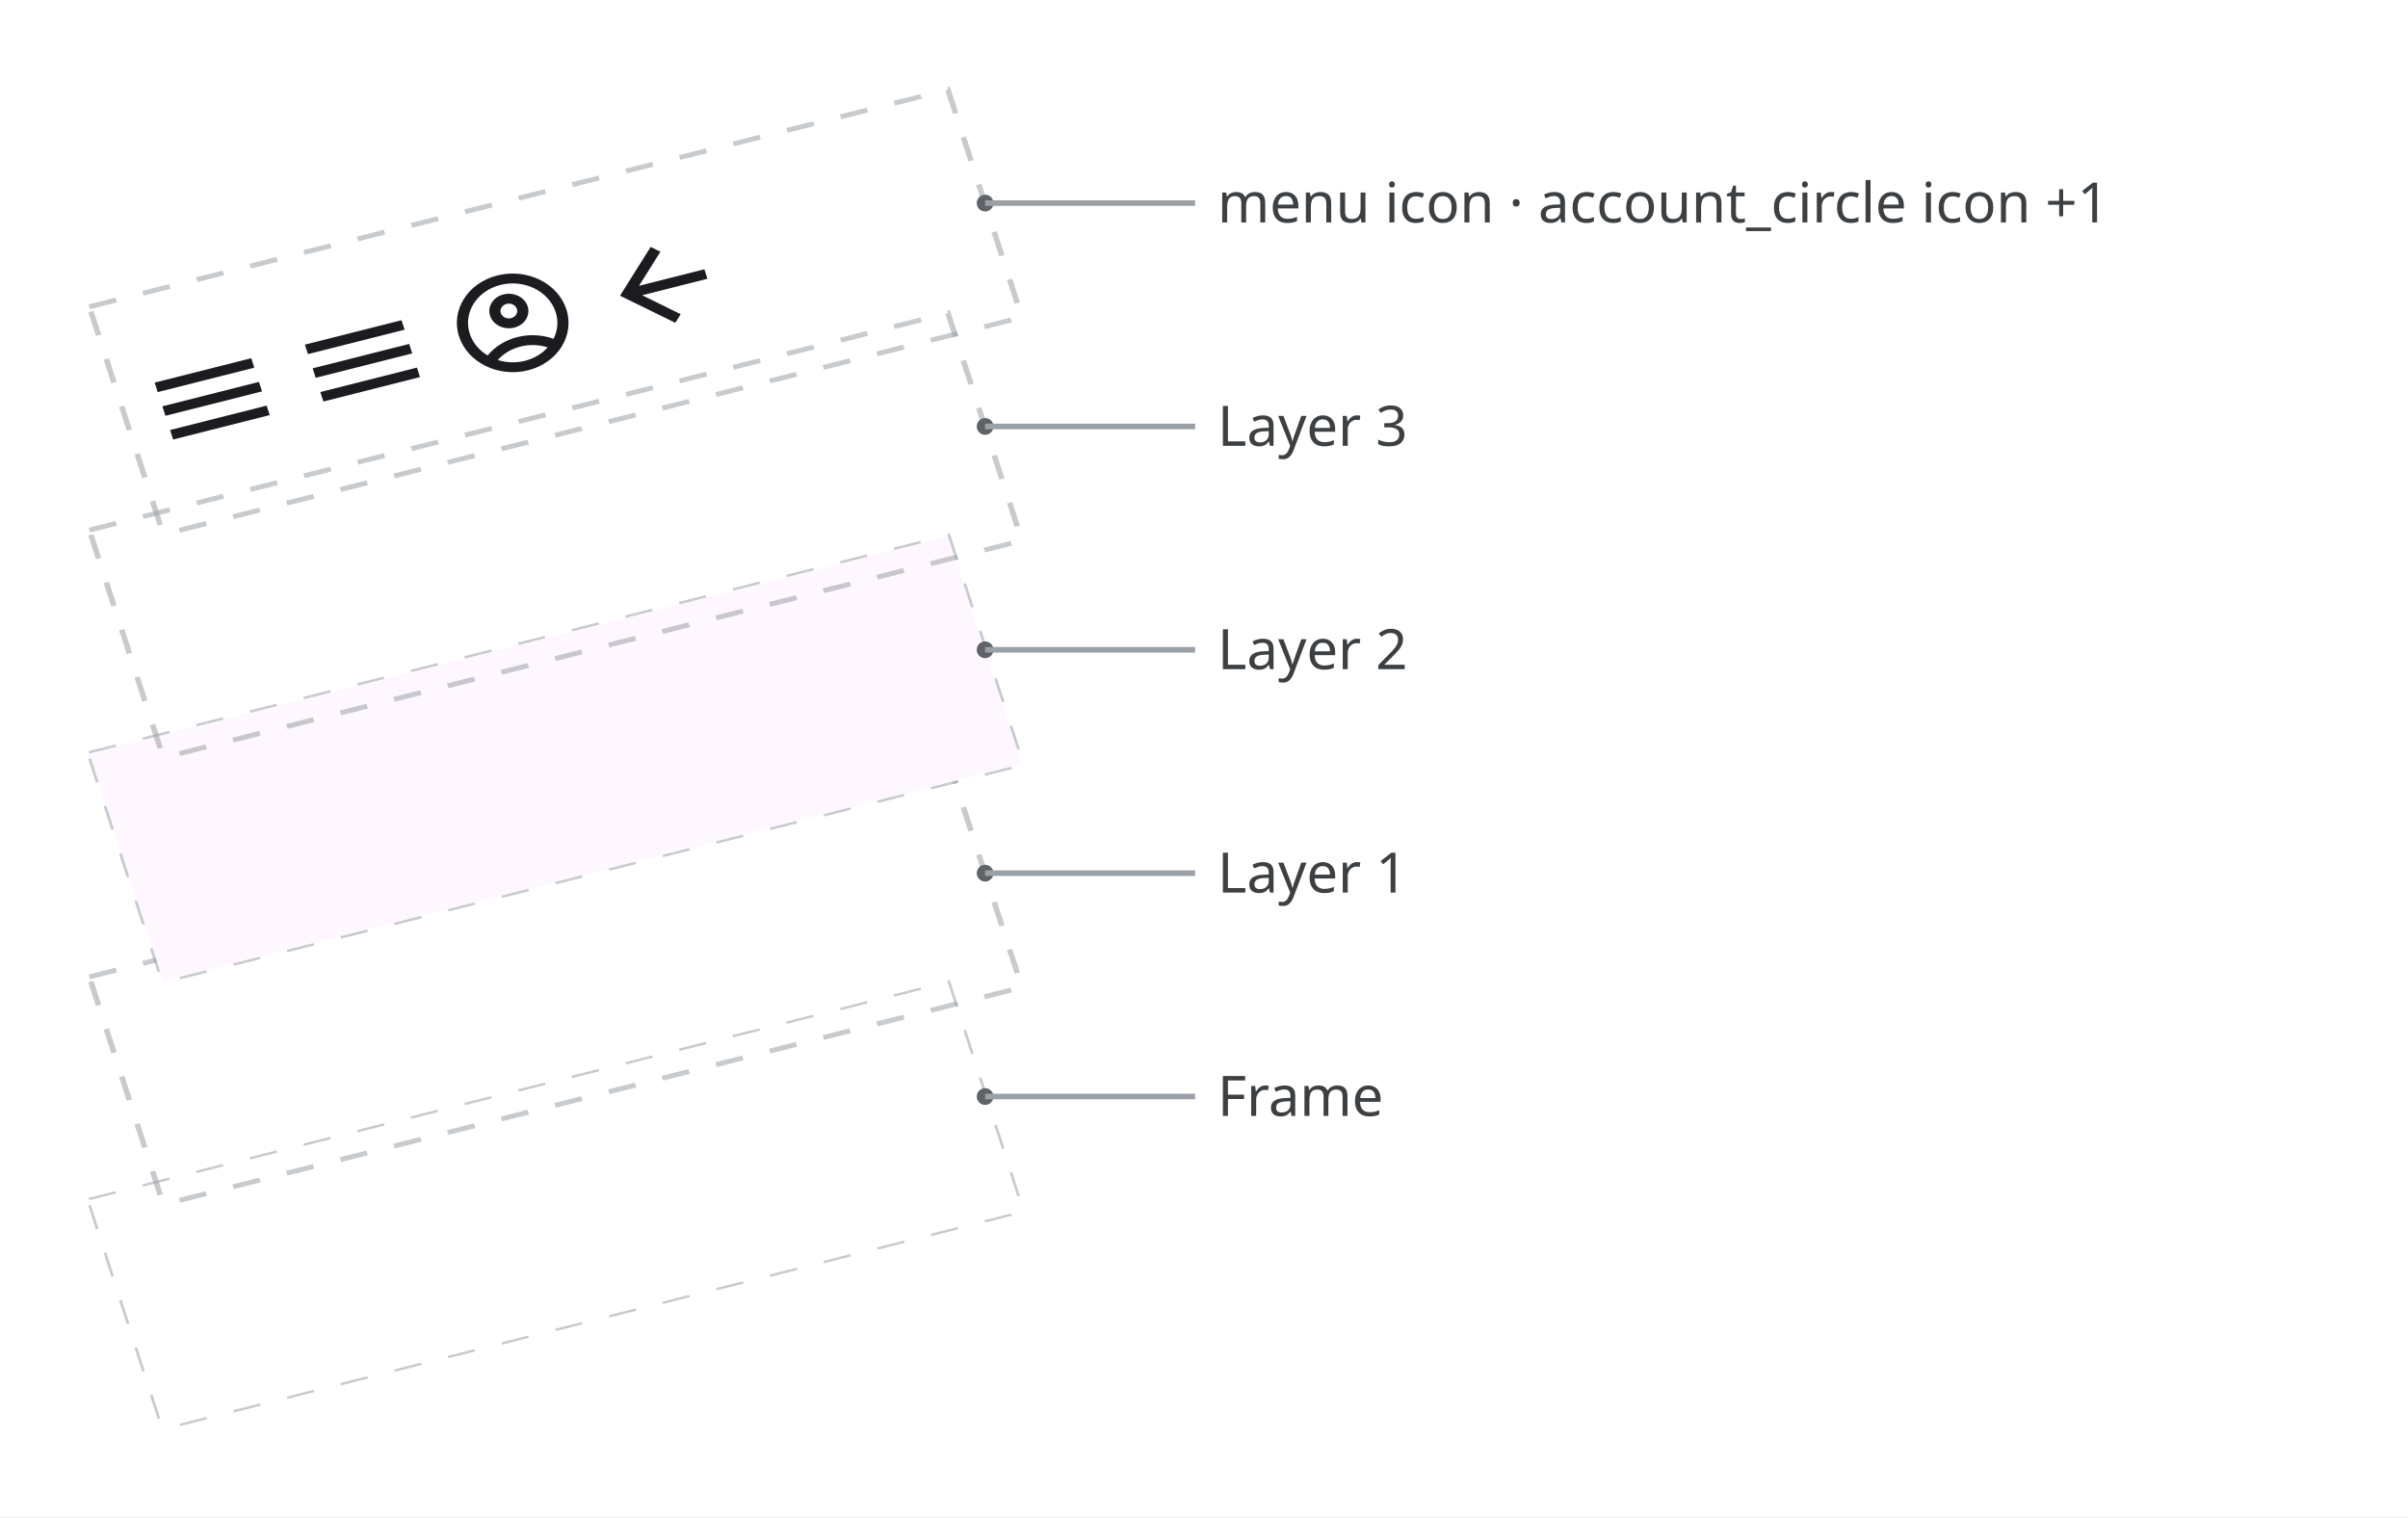
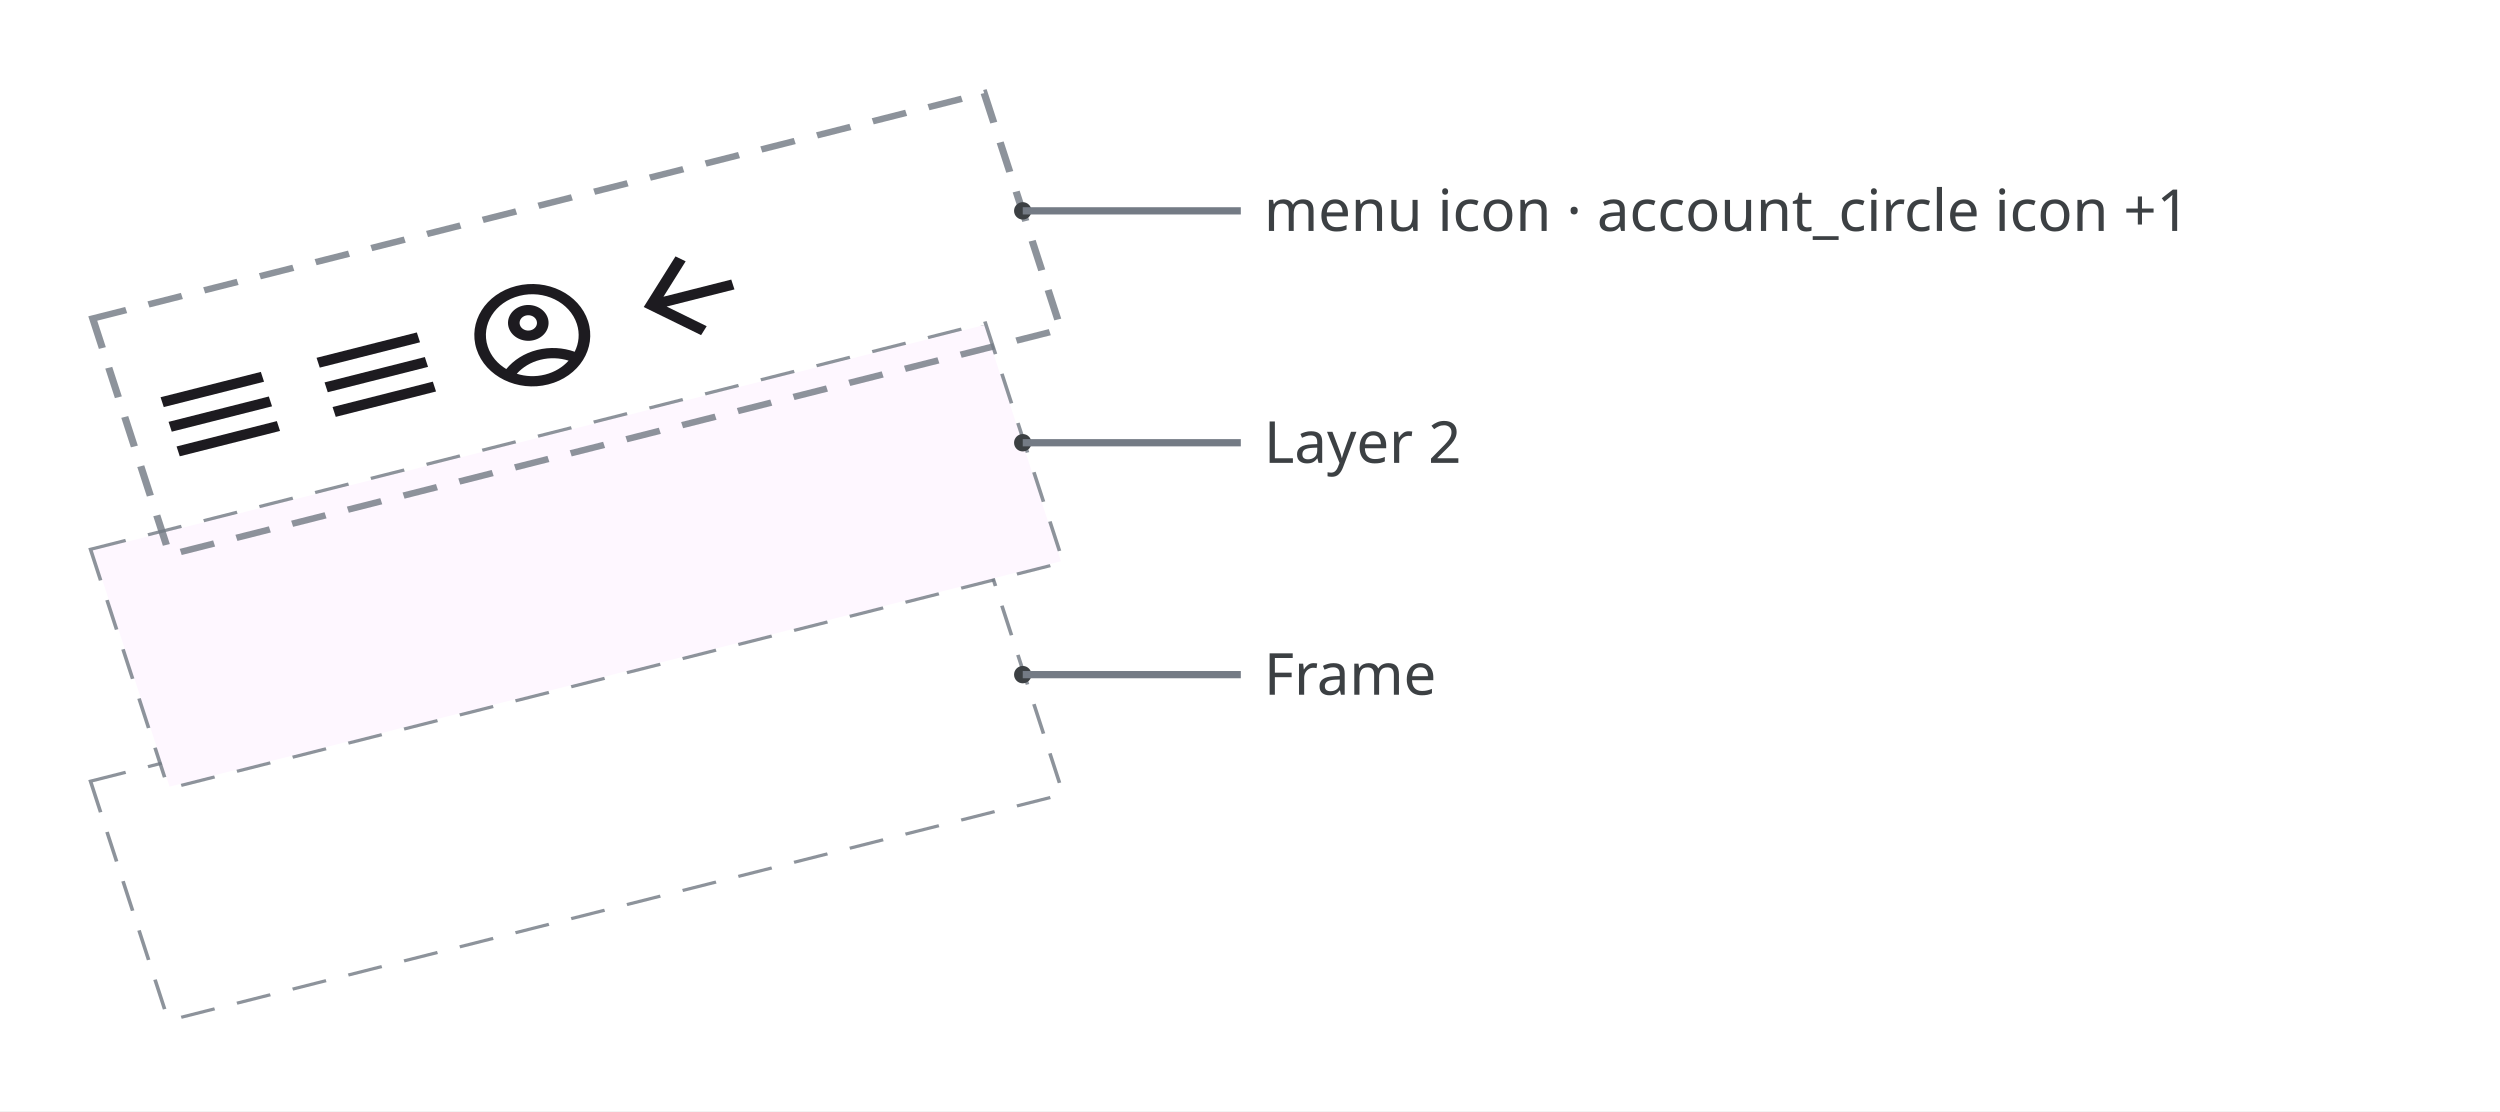
- <svg xmlns="http://www.w3.org/2000/svg" xmlns:xlink="http://www.w3.org/1999/xlink" data-exploded="true" data-exploded-planes="5" font-family="sans-serif" height="271.679" text-rendering="geometricPrecision" viewBox="-99.516 -215.84 431.232 271.679" width="431.232">
+ <svg xmlns="http://www.w3.org/2000/svg" xmlns:xlink="http://www.w3.org/1999/xlink" data-exploded="true" data-exploded-planes="3" font-family="sans-serif" height="191.679" text-rendering="geometricPrecision" viewBox="-99.516 -135.84 431.232 191.679" width="431.232">
  <defs>
    <g id="material-icon-materialicons-menu">
      <path d="M3 18 h18 v-2 L3 16 v2 Z M3 13 h18 v-2 L3 11 v2 Z M3 6 v2 h18 L21 6 L3 6 Z" fill="#1D1B20" />
    </g>
    <g id="material-icon-materialiconsoutlined-account_circle">
      <path d="M12 2 C 6.48 2 2 6.48 2 12 s 4.48 10 10 10 s 10 -4.48 10 -10 S 17.52 2 12 2 Z M7.35 18.5 C 8.66 17.56 10.26 17 12 17 s 3.34 0.56 4.65 1.5 C 15.34 19.44 13.74 20 12 20 S 8.66 19.44 7.35 18.5 Z M18.14 17.12 L18.14 17.12 C 16.45 15.8 14.32 15 12 15 s -4.45 0.8 -6.14 2.12 l0 0 C 4.7 15.73 4 13.95 4 12 c 0 -4.42 3.58 -8 8 -8 s 8 3.58 8 8 C 20 13.95 19.3 15.73 18.14 17.12 Z" fill="#1D1B20" />
      <path d="M12 6 c -1.93 0 -3.5 1.57 -3.5 3.5 S 10.07 13 12 13 s 3.5 -1.57 3.5 -3.5 S 13.93 6 12 6 Z M12 11 c -0.83 0 -1.5 -0.67 -1.5 -1.5 S 11.17 8 12 8 s 1.5 0.67 1.5 1.5 S 12.83 11 12 11 Z" fill="#1D1B20" />
    </g>
    <g id="material-icon-materialicons-arrow_back">
      <path d="M20 11 H7.83 l5.59 -5.59 L12 4 l-8 8 l8 8 l1.41 -1.41 L7.83 13 H20 v-2 Z" fill="#1D1B20" />
    </g>
  </defs>
-   <style>.cp-exploded-canvas{fill:#ffffff}.cp-exploded-plate{fill:none;stroke:#9aa0a6;stroke-width:1;stroke-dasharray:5 5;opacity:.55}.cp-exploded-leader{fill:none;stroke:#9aa0a6;stroke-width:1}.cp-exploded-leader-dot{fill:#5f6368}.cp-exploded-label{fill:#3c4043;font-family:sans-serif}</style>
-   <rect class="cp-exploded-canvas" height="271.679" width="431.232" x="-99.516" y="-215.84" />
+   <style>:root{display:block;width:auto;height:auto;max-width:100vw;max-height:100vh;margin:auto}.cp-exploded-canvas{fill:#ffffff}.cp-exploded-plate{fill:none;stroke:#747b85;stroke-width:1.25;stroke-dasharray:6 4;opacity:.82}.cp-exploded-leader{fill:none;stroke:#747b85;stroke-width:1.25}.cp-exploded-leader-dot{fill:#3c4043}.cp-exploded-label{fill:#3c4043;font-family:sans-serif}</style>
+   <rect class="cp-exploded-canvas" height="191.679" width="431.232" x="-99.516" y="-135.84" />
  <g class="cp-exploded-planes">
    <g class="cp-exploded-plane" data-plane="0" transform="matrix(0.961 -0.243 0.276 0.849 -83.516 -0.9)">
      <rect class="cp-exploded-plate" height="48" width="160" x="0" y="0" />
      <g transform="translate(0, 0)">
        <rect fill="#FFFFFF" height="48" width="160" x="0" y="0" />
      </g>
    </g>
-     <g class="cp-exploded-plane" data-plane="1" transform="matrix(0.961 -0.243 0.276 0.849 -83.516 -40.9)">
-       <rect class="cp-exploded-plate" height="48" width="160" x="0" y="0" />
-     </g>
-     <g class="cp-exploded-plane" data-plane="2" transform="matrix(0.961 -0.243 0.276 0.849 -83.516 -80.9)">
+     <g class="cp-exploded-plane" data-plane="2" transform="matrix(0.961 -0.243 0.276 0.849 -83.516 -40.9)">
      <rect class="cp-exploded-plate" height="48" width="160" x="0" y="0" />
      <g transform="translate(0, 0)">
        <g>
          <g id="ReusableComposeNode">
            <rect fill="#FEF7FF" height="48" width="160" x="0" y="0" />
          </g>
        </g>
      </g>
    </g>
-     <g class="cp-exploded-plane" data-plane="3" transform="matrix(0.961 -0.243 0.276 0.849 -83.516 -120.9)">
-       <rect class="cp-exploded-plate" height="48" width="160" x="0" y="0" />
-     </g>
-     <g class="cp-exploded-plane" data-layers="menu icon, account_circle icon, arrow_back icon" data-plane="4" transform="matrix(0.961 -0.243 0.276 0.849 -83.516 -160.9)">
+     <g class="cp-exploded-plane" data-layers="menu icon, account_circle icon, arrow_back icon" data-plane="4" transform="matrix(0.961 -0.243 0.276 0.849 -83.516 -80.9)">
      <rect class="cp-exploded-plate" height="48" width="160" x="0" y="0" />
      <g transform="translate(0, 0)">
        <g>
          <g>
            <g>
              <g data-material-icon="menu" data-material-icon-style="Filled" data-material-icon-url="https://fonts.gstatic.com/s/i/materialicons/menu/v1/24px.svg" id="ReusableComposeNode">
                <g transform="translate(4 12) scale(1 1)">
                  <use href="#material-icon-materialicons-menu" xlink:href="#material-icon-materialicons-menu" />
                </g>
              </g>
              <g data-material-icon="menu" data-material-icon-style="Filled" data-material-icon-url="https://fonts.gstatic.com/s/i/materialicons/menu/v1/24px.svg" id="ReusableComposeNode">
                <g transform="translate(32 12) scale(1 1)">
                  <use href="#material-icon-materialicons-menu" xlink:href="#material-icon-materialicons-menu" />
                </g>
              </g>
              <g data-material-icon="account_circle" data-material-icon-style="Outlined" data-material-icon-url="https://fonts.gstatic.com/s/i/materialiconsoutlined/account_circle/v1/24px.svg" id="ReusableComposeNode">
                <g transform="translate(60 12) scale(1 1)">
                  <use href="#material-icon-materialiconsoutlined-account_circle" xlink:href="#material-icon-materialiconsoutlined-account_circle" />
                </g>
              </g>
              <g data-material-icon="arrow_back" data-material-icon-auto-mirrored="true" data-material-icon-style="Filled" data-material-icon-url="https://fonts.gstatic.com/s/i/materialicons/arrow_back/v1/24px.svg" id="ReusableComposeNode">
                <g transform="translate(88 12) scale(1 1)">
                  <use href="#material-icon-materialicons-arrow_back" xlink:href="#material-icon-materialicons-arrow_back" />
                </g>
              </g>
            </g>
          </g>
        </g>
      </g>
    </g>
  </g>
  <g class="cp-exploded-labels" font-size="10">
-     <circle class="cp-exploded-leader-dot" cx="76.901" cy="-179.47" r="1.5" />
-     <path class="cp-exploded-leader" d="M76.901 -179.47 H114.516" />
-     <text class="cp-exploded-label" data-plane="4" dominant-baseline="middle" x="118.516" y="-179.47">menu icon · account_circle icon +1</text>
-     <circle class="cp-exploded-leader-dot" cx="76.901" cy="-139.47" r="1.5" />
-     <path class="cp-exploded-leader" d="M76.901 -139.47 H114.516" />
-     <text class="cp-exploded-label" data-plane="3" dominant-baseline="middle" x="118.516" y="-139.47">Layer 3</text>
    <circle class="cp-exploded-leader-dot" cx="76.901" cy="-99.47" r="1.5" />
    <path class="cp-exploded-leader" d="M76.901 -99.47 H114.516" />
-     <text class="cp-exploded-label" data-plane="2" dominant-baseline="middle" x="118.516" y="-99.47">Layer 2</text>
+     <text class="cp-exploded-label" data-plane="4" dominant-baseline="middle" x="118.516" y="-99.47">menu icon · account_circle icon +1</text>
    <circle class="cp-exploded-leader-dot" cx="76.901" cy="-59.47" r="1.5" />
    <path class="cp-exploded-leader" d="M76.901 -59.47 H114.516" />
-     <text class="cp-exploded-label" data-plane="1" dominant-baseline="middle" x="118.516" y="-59.47">Layer 1</text>
+     <text class="cp-exploded-label" data-plane="2" dominant-baseline="middle" x="118.516" y="-59.47">Layer 2</text>
    <circle class="cp-exploded-leader-dot" cx="76.901" cy="-19.47" r="1.5" />
    <path class="cp-exploded-leader" d="M76.901 -19.47 H114.516" />
    <text class="cp-exploded-label" data-plane="0" dominant-baseline="middle" x="118.516" y="-19.47">Frame</text>
  </g>
</svg>
